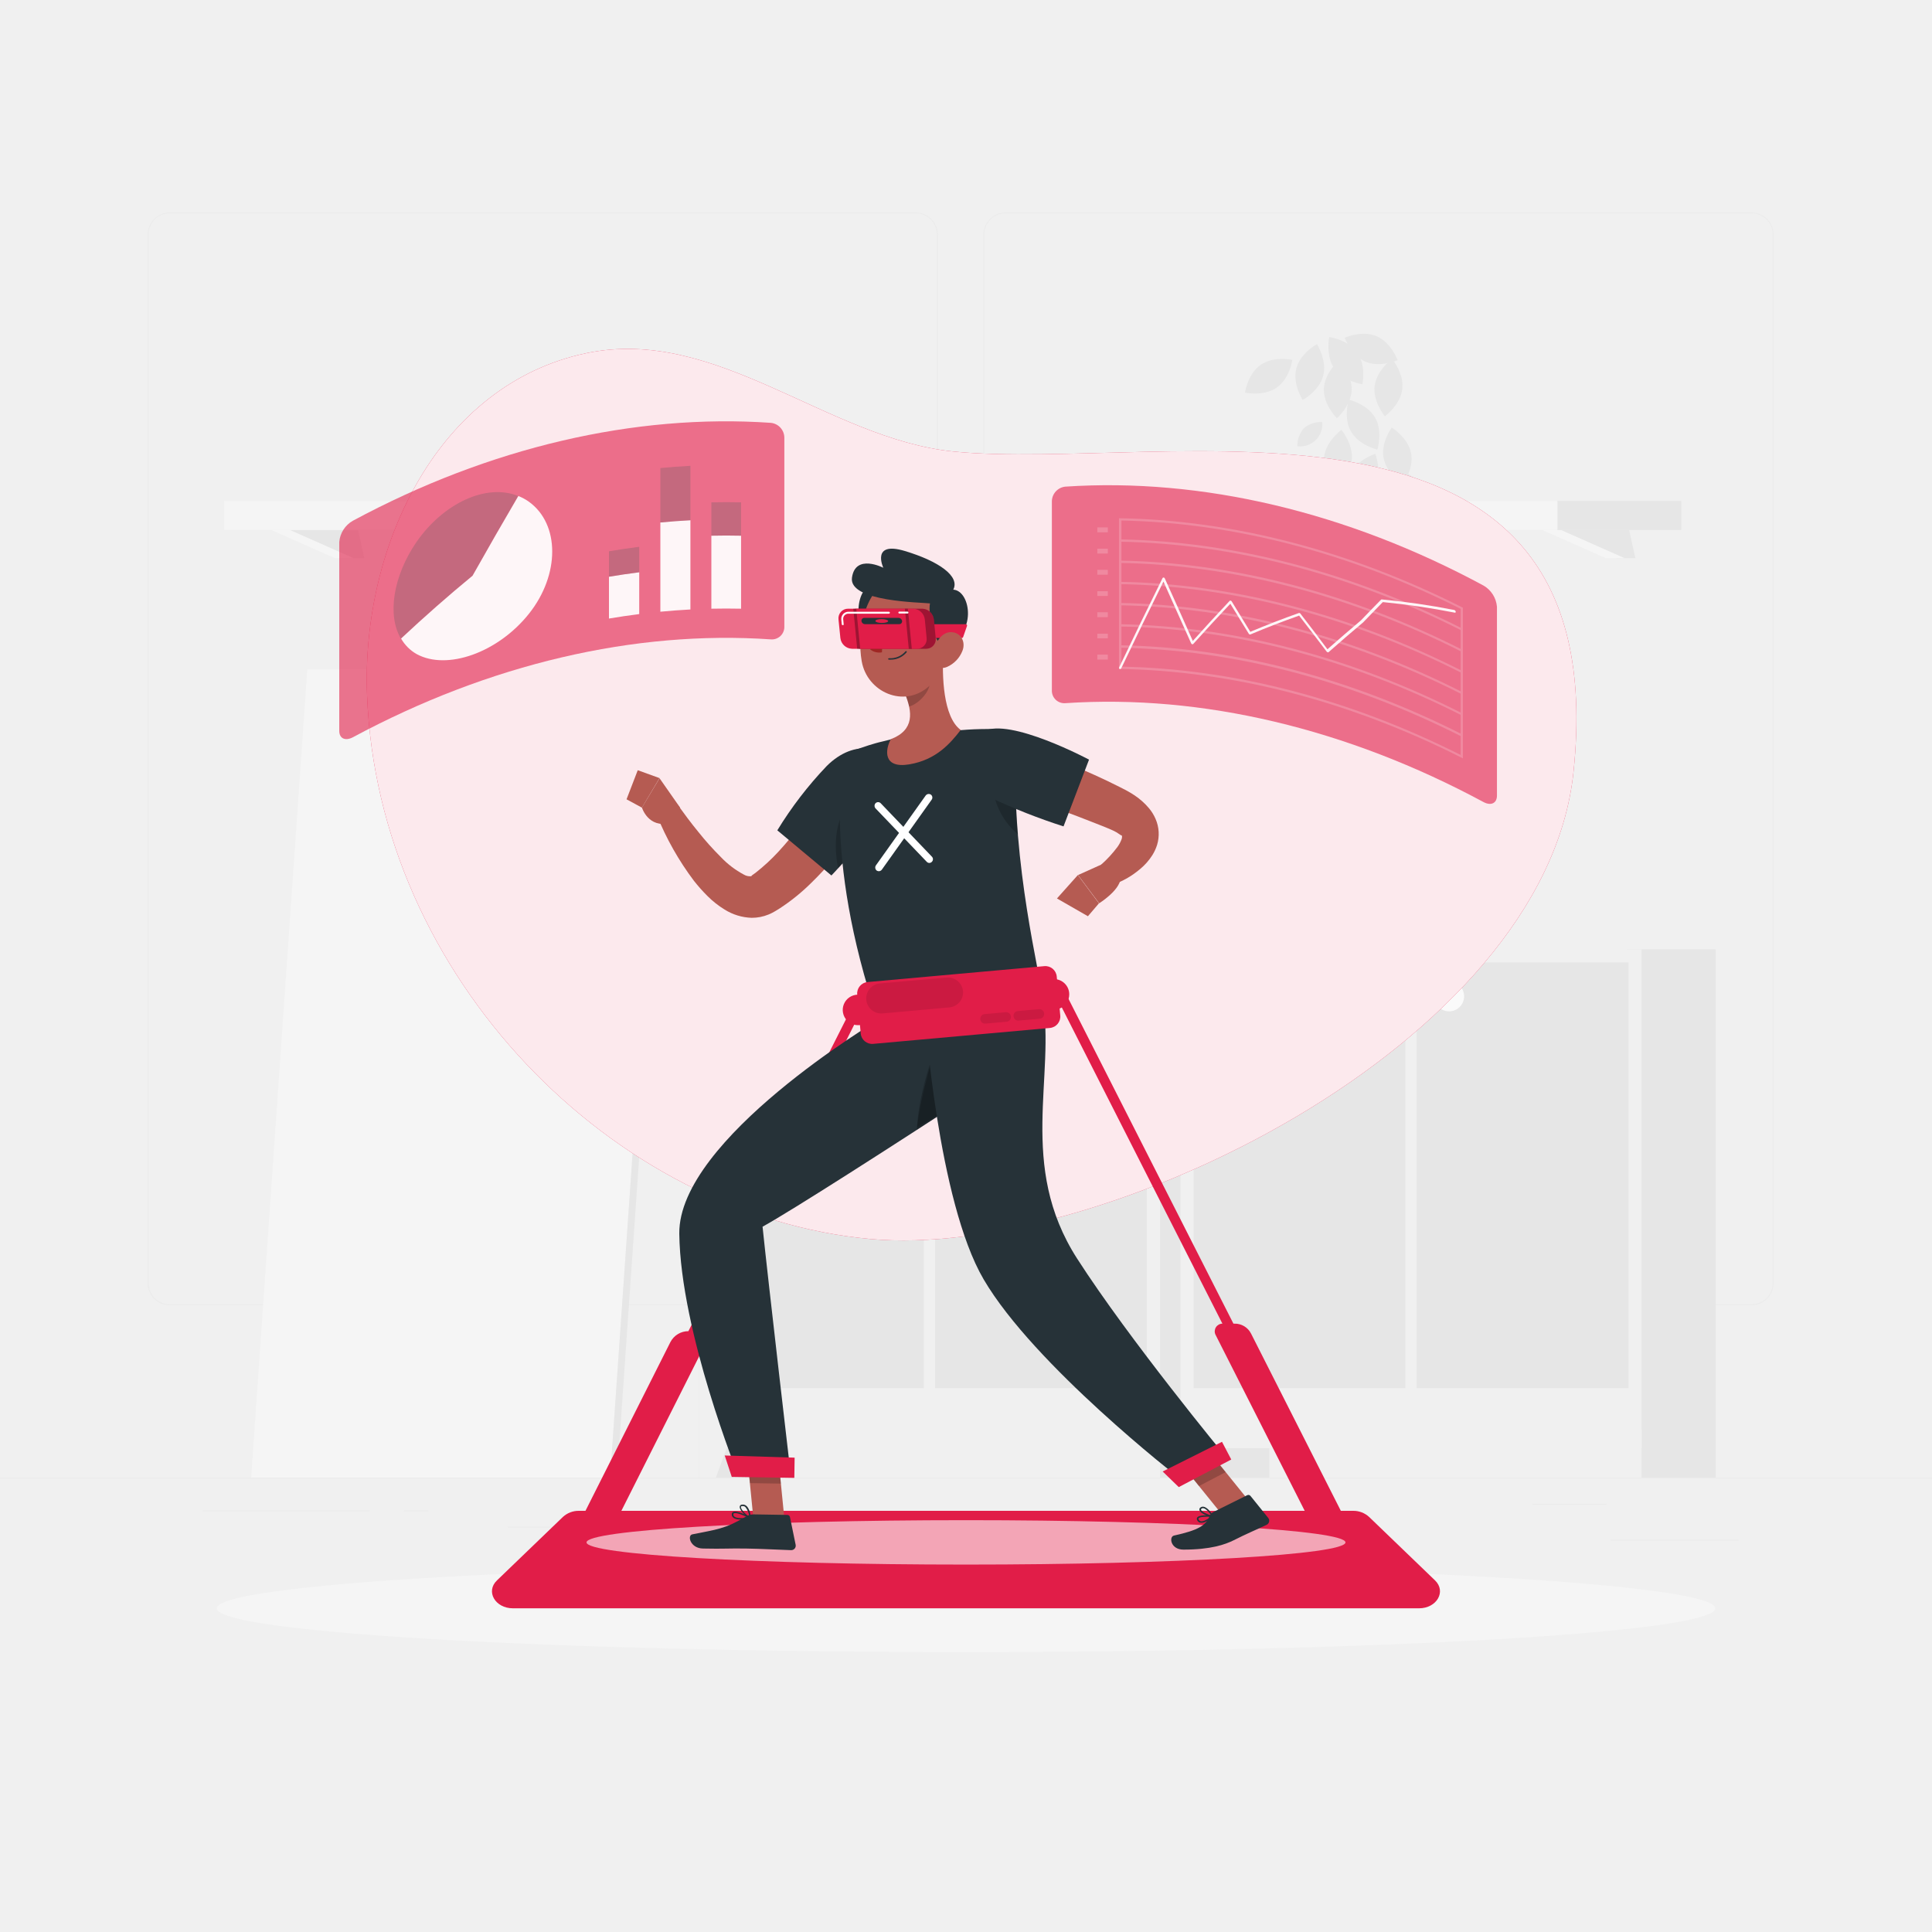
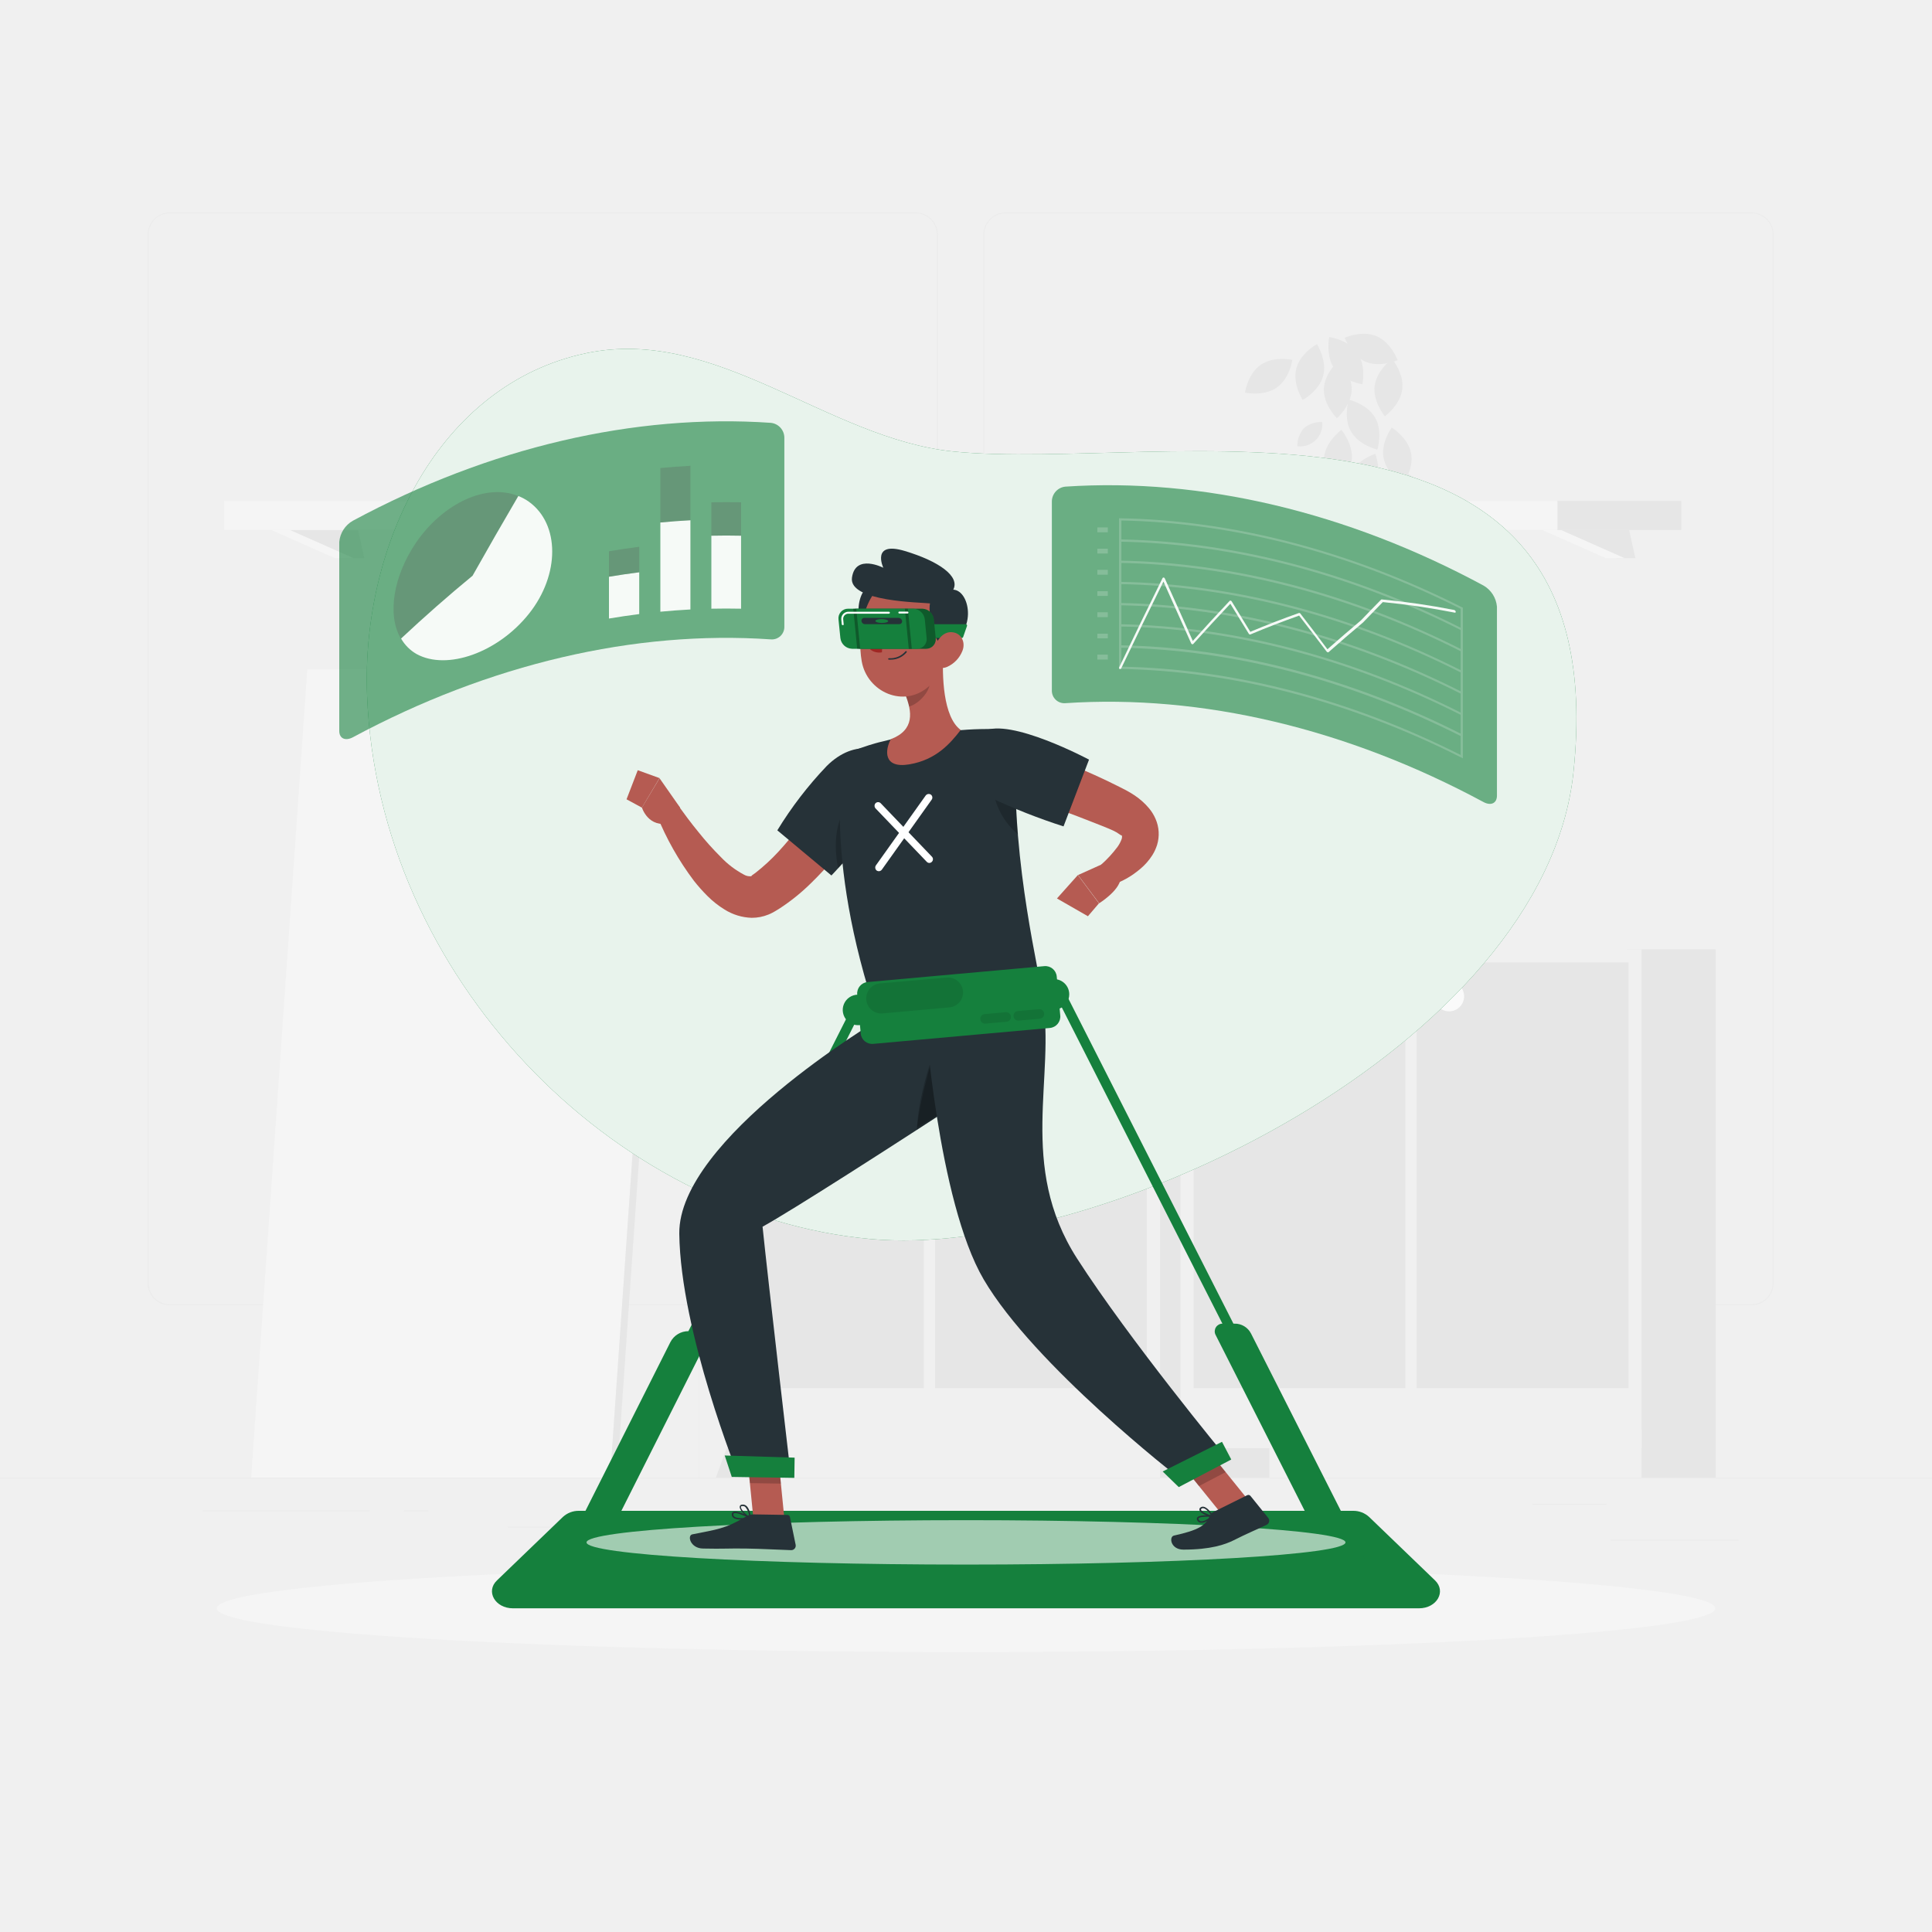
<svg xmlns="http://www.w3.org/2000/svg" viewBox="0 0 500 500">
  <g id="background-complete">
    <rect y="382.4" width="500" height="0.25" style="fill:#ebebeb" />
    <rect x="416.78" y="398.49" width="33.12" height="0.25" style="fill:#ebebeb" />
    <rect x="322.53" y="401.21" width="8.69" height="0.25" style="fill:#ebebeb" />
    <rect x="396.59" y="389.21" width="19.19" height="0.25" style="fill:#ebebeb" />
    <rect x="52.46" y="390.89" width="43.19" height="0.25" style="fill:#ebebeb" />
    <rect x="104.56" y="390.89" width="6.33" height="0.25" style="fill:#ebebeb" />
    <rect x="131.47" y="395.11" width="93.68" height="0.25" style="fill:#ebebeb" />
    <path d="M237,337.8H43.91a5.71,5.71,0,0,1-5.7-5.71V60.66A5.71,5.71,0,0,1,43.91,55H237a5.71,5.71,0,0,1,5.71,5.71V332.09A5.71,5.71,0,0,1,237,337.8ZM43.91,55.2a5.46,5.46,0,0,0-5.45,5.46V332.09a5.46,5.46,0,0,0,5.45,5.46H237a5.47,5.47,0,0,0,5.46-5.46V60.66A5.47,5.47,0,0,0,237,55.2Z" style="fill:#ebebeb" />
    <path d="M453.31,337.8H260.21a5.72,5.72,0,0,1-5.71-5.71V60.66A5.72,5.72,0,0,1,260.21,55h193.1A5.71,5.71,0,0,1,459,60.66V332.09A5.71,5.71,0,0,1,453.31,337.8ZM260.21,55.2a5.47,5.47,0,0,0-5.46,5.46V332.09a5.47,5.47,0,0,0,5.46,5.46h193.1a5.47,5.47,0,0,0,5.46-5.46V60.66a5.47,5.47,0,0,0-5.46-5.46Z" style="fill:#ebebeb" />
    <rect x="180.9" y="245.7" width="22.98" height="136.7" transform="translate(384.78 628.09) rotate(180)" style="fill:#e6e6e6" />
    <polygon points="185.26 382.4 180.9 382.4 180.9 369.98 189.84 369.98 185.26 382.4" style="fill:#f0f0f0" />
    <rect x="296.41" y="245.7" width="22.98" height="136.7" transform="translate(615.8 628.09) rotate(180)" style="fill:#e6e6e6" />
    <rect x="180.9" y="245.7" width="119.32" height="129.08" transform="translate(481.12 620.48) rotate(180)" style="fill:#f0f0f0" />
    <path d="M184.29,249.08H296.83v24.45H184.29V249.08Z" style="fill:#e6e6e6" />
    <path d="M184.29,276.34h54.8v82.92h-54.8V276.34Z" style="fill:#e6e6e6" />
    <path d="M242,276.34h54.81v82.92H242V276.34Z" style="fill:#e6e6e6" />
    <path d="M254.28,285.1a3.88,3.88,0,1,1-3.88-3.88A3.88,3.88,0,0,1,254.28,285.1Z" style="fill:#fafafa" />
    <circle cx="230.72" cy="285.1" r="3.88" style="fill:#fafafa" />
    <polygon points="295.85 382.4 300.22 382.4 300.22 369.98 291.28 369.98 295.85 382.4" style="fill:#f0f0f0" />
    <circle cx="240.05" cy="261.49" r="3.88" style="fill:#fafafa" />
    <rect x="305.52" y="245.7" width="22.98" height="136.7" transform="translate(634.03 628.09) rotate(180)" style="fill:#e6e6e6" />
    <polygon points="309.89 382.4 305.52 382.4 305.52 369.98 314.46 369.98 309.89 382.4" style="fill:#f0f0f0" />
    <rect x="421.03" y="245.7" width="22.98" height="136.7" transform="translate(865.05 628.09) rotate(180)" style="fill:#e6e6e6" />
    <rect x="305.52" y="245.7" width="119.32" height="129.08" transform="translate(730.37 620.48) rotate(180)" style="fill:#f0f0f0" />
    <path d="M308.91,249.08h54.81V359.26H308.91V249.08Z" style="fill:#e6e6e6" />
    <path d="M366.65,249.08h54.81V359.26H366.65V249.08Z" style="fill:#e6e6e6" />
    <circle cx="375.03" cy="257.85" r="3.88" style="fill:#fafafa" />
    <circle cx="355.34" cy="257.85" r="3.88" style="fill:#fafafa" />
    <polygon points="420.48 382.4 424.84 382.4 424.84 369.98 415.9 369.98 420.48 382.4" style="fill:#f0f0f0" />
    <polygon points="210.99 144.45 206.18 144.45 189.69 137.15 209.38 137.15 210.99 144.45" style="fill:#e6e6e6" />
    <polygon points="208.2 144.45 203.39 144.45 186.9 137.15 191.72 137.15 208.2 144.45" style="fill:#f5f5f5" />
    <polygon points="94.28 144.45 89.47 144.45 72.99 137.15 92.67 137.15 94.28 144.45" style="fill:#e6e6e6" />
    <polygon points="91.49 144.45 86.69 144.45 70.2 137.15 75.01 137.15 91.49 144.45" style="fill:#f5f5f5" />
    <rect x="190.81" y="129.65" width="32.08" height="7.5" style="fill:#e6e6e6" />
    <rect x="58.05" y="129.65" width="132.76" height="7.5" transform="translate(248.85 266.8) rotate(180)" style="fill:#f5f5f5" />
    <path d="M184.3,113.82c0,8.7-19.14,15.83-42.52,15.83H120.67c-23.39,0-42.53-7.13-42.53-15.83Z" style="fill:#f0f0f0" />
    <path d="M184.3,102.81c0,8.71-19.14,15.83-42.52,15.83H120.67c-23.39,0-42.53-7.12-42.53-15.83Z" style="fill:#f0f0f0" />
    <polygon points="423.23 144.45 418.42 144.45 401.93 137.15 421.62 137.15 423.23 144.45" style="fill:#e6e6e6" />
    <polygon points="420.44 144.45 415.63 144.45 399.14 137.15 403.96 137.15 420.44 144.45" style="fill:#f5f5f5" />
    <polygon points="306.52 144.45 301.71 144.45 285.23 137.15 304.91 137.15 306.52 144.45" style="fill:#e6e6e6" />
    <polygon points="303.73 144.45 298.92 144.45 282.44 137.15 287.25 137.15 303.73 144.45" style="fill:#f5f5f5" />
    <rect x="403.04" y="129.65" width="32.08" height="7.5" style="fill:#e6e6e6" />
    <rect x="270.28" y="129.65" width="132.76" height="7.5" transform="translate(673.33 266.8) rotate(180)" style="fill:#f5f5f5" />
    <path d="M351.26,109.78a23.37,23.37,0,0,1-11,19.87H315.47a23.42,23.42,0,0,1-8.78-29.89H349A23.32,23.32,0,0,1,351.26,109.78Z" style="fill:#f0f0f0" />
    <path d="M355.89,108.11c2.05,3.57.58,8.26.58,8.26s-4.78-1.11-6.83-4.69-.58-8.26-.58-8.26S353.85,104.53,355.89,108.11Z" style="fill:#e6e6e6" />
    <path d="M349.82,119.08c-.49,4.09-4.47,7-4.47,7s-3.18-3.75-2.68-7.84,4.48-7,4.48-7S350.32,115,349.82,119.08Z" style="fill:#e6e6e6" />
    <path d="M365.18,117.26c.8,4-2.09,8-2.09,8s-4.18-2.58-5-6.62,2.09-8,2.09-8S364.38,113.22,365.18,117.26Z" style="fill:#e6e6e6" />
    <path d="M362.91,100.74c-.51,4.08-4.5,7-4.5,7s-3.16-3.76-2.65-7.85,4.5-7,4.5-7S363.42,96.65,362.91,100.74Z" style="fill:#e6e6e6" />
    <path d="M355.92,125.73c-1.77,3.71-6.46,5.17-6.46,5.17s-1.81-4.56,0-8.28,6.47-5.17,6.47-5.17S357.7,122,355.92,125.73Z" style="fill:#e6e6e6" />
    <path d="M326.28,94.41c3.39-2.34,8.19-1.28,8.19-1.28s-.7,4.86-4.09,7.2-8.18,1.28-8.18,1.28S322.9,96.75,326.28,94.41Z" style="fill:#e6e6e6" />
    <path d="M342.46,97.18c-1,4-5.34,6.33-5.34,6.33s-2.66-4.13-1.64-8.12,5.34-6.33,5.34-6.33S343.48,93.19,342.46,97.18Z" style="fill:#e6e6e6" />
    <path d="M351.26,91.27c2.37,3.37,1.33,8.17,1.33,8.17s-4.87-.67-7.23-4S344,87.22,344,87.22,348.9,87.89,351.26,91.27Z" style="fill:#e6e6e6" />
    <path d="M356.23,87c3.79,1.6,5.47,6.21,5.47,6.21s-4.48,2-8.27.42S348,87.41,348,87.41,352.43,85.39,356.23,87Z" style="fill:#e6e6e6" />
    <path d="M349.82,100.9c-.13,4.11-3.83,7.34-3.83,7.34s-3.5-3.44-3.37-7.56,3.82-7.35,3.82-7.35S349.94,96.78,349.82,100.9Z" style="fill:#e6e6e6" />
    <path d="M360.73,155c-.52,4.08-4.52,6.93-4.52,6.93s-3.15-3.77-2.62-7.86,4.53-6.93,4.53-6.93S361.26,150.93,360.73,155Z" style="fill:#e6e6e6" />
    <path d="M351,151.26c.24,4.11-3.15,7.66-3.15,7.66s-3.8-3.12-4.05-7.23S347,144,347,144,350.77,147.15,351,151.26Z" style="fill:#e6e6e6" />
    <path d="M349.92,135.88c-1.81,3.7-6.51,5.13-6.51,5.13s-1.77-4.58,0-8.28,6.5-5.13,6.5-5.13S351.72,132.18,349.92,135.88Z" style="fill:#e6e6e6" />
    <path d="M370.77,153.38c-2.87,3-7.78,2.82-7.78,2.82s-.25-4.9,2.63-7.85,7.78-2.83,7.78-2.83S373.65,150.43,370.77,153.38Z" style="fill:#e6e6e6" />
    <path d="M351.77,164.42c-1.93,2.9-6,3.56-6,3.56s-1-4,.95-6.93,6-3.56,6-3.56S353.7,161.52,351.77,164.42Z" style="fill:#e6e6e6" />
    <path d="M359.13,163.48c.24,3,3.07,5.26,3.07,5.26s2.45-2.65,2.21-5.68-3.07-5.26-3.07-5.26S358.89,160.46,359.13,163.48Z" style="fill:#e6e6e6" />
    <path d="M352.4,167a7.13,7.13,0,0,0-.87,4.93,5.75,5.75,0,0,0,5.26-7.32A7.09,7.09,0,0,0,352.4,167Z" style="fill:#e6e6e6" />
    <path d="M369.3,140.8a7.11,7.11,0,0,0,4.7,1.71,5.75,5.75,0,0,0-6.29-6.45A7.07,7.07,0,0,0,369.3,140.8Z" style="fill:#e6e6e6" />
    <path d="M337.45,110.79a7.11,7.11,0,0,0-1.71,4.7,5.73,5.73,0,0,0,6.45-6.28A7.1,7.1,0,0,0,337.45,110.79Z" style="fill:#e6e6e6" />
    <path d="M360.28,127.75c1.16,3.95-1.34,8.17-1.34,8.17s-4.4-2.18-5.57-6.13,1.34-8.17,1.34-8.17S359.11,123.8,360.28,127.75Z" style="fill:#e6e6e6" />
    <path d="M356.74,137.31c-1.43,3.86-6,5.75-6,5.75s-2.22-4.38-.8-8.25,6-5.75,6-5.75S358.17,133.44,356.74,137.31Z" style="fill:#e6e6e6" />
    <path d="M367.21,138.8c-.16,4.12-3.88,7.32-3.88,7.32s-3.48-3.48-3.32-7.59,3.88-7.32,3.88-7.32S367.36,134.68,367.21,138.8Z" style="fill:#e6e6e6" />
    <path d="M368.44,126.28c2.06,3.56.61,8.26.61,8.26s-4.79-1.1-6.85-4.66-.61-8.26-.61-8.26S366.38,122.71,368.44,126.28Z" style="fill:#e6e6e6" />
    <path d="M360.24,145.6c-2.58,3.21-7.48,3.55-7.48,3.55s-.71-4.86,1.87-8.07,7.49-3.55,7.49-3.55S362.82,142.39,360.24,145.6Z" style="fill:#e6e6e6" />
    <polygon points="172.42 173.22 79.53 173.22 65 382.4 157.89 382.4 172.42 173.22" style="fill:#f5f5f5" />
    <polygon points="172.42 173.22 174.2 173.22 159.66 382.4 157.89 382.4 172.42 173.22" style="fill:#e6e6e6" />
  </g>
  <g id="background-simple">
-     <path d="M246.73,116.85c53.87,5.47,171.85-25,160.48,83-7.45,70.84-122.65,126.31-182,120.8C158.48,314.49,97.79,252.74,95,179.94,93.5,141.15,113.4,99.46,151.73,91.4,185.44,84.31,214.2,113.55,246.73,116.85Z" style="fill:#e11d48" />
+     <path d="M246.73,116.85c53.87,5.47,171.85-25,160.48,83-7.45,70.84-122.65,126.31-182,120.8C158.48,314.49,97.79,252.74,95,179.94,93.5,141.15,113.4,99.46,151.73,91.4,185.44,84.31,214.2,113.55,246.73,116.85Z" style="fill:#15803d" />
    <path d="M246.73,116.85c53.87,5.47,171.85-25,160.48,83-7.45,70.84-122.65,126.31-182,120.8C158.48,314.49,97.79,252.74,95,179.94,93.5,141.15,113.4,99.46,151.73,91.4,185.44,84.31,214.2,113.55,246.73,116.85Z" style="fill:#fff;opacity:0.9" />
  </g>
  <g id="Shadow">
    <ellipse id="path" cx="250" cy="416.24" rx="193.89" ry="11.32" style="fill:#f5f5f5" />
  </g>
  <g id="Statistics">
    <g style="opacity:0.6">
-       <path d="M199.49,165.47c-35.27-2.43-72.92,6.39-108.19,25.35-1.93,1-3.5.32-3.5-1.66V140.28a7,7,0,0,1,3.5-5.5c35.27-19,72.92-27.78,108.19-25.35a3.89,3.89,0,0,1,3.5,3.86v48.88A3.23,3.23,0,0,1,199.49,165.47Z" style="fill:#e11d48" />
+       <path d="M199.49,165.47c-35.27-2.43-72.92,6.39-108.19,25.35-1.93,1-3.5.32-3.5-1.66V140.28a7,7,0,0,1,3.5-5.5c35.27-19,72.92-27.78,108.19-25.35a3.89,3.89,0,0,1,3.5,3.86v48.88A3.23,3.23,0,0,1,199.49,165.47Z" style="fill:#15803d" />
      <path d="M122.3,149q-9.33,7.68-18.55,16.27c-3.59-6.06-2-16.17,4-24.95,7-10.13,18.15-15.29,26.35-11.95Q128.21,138.46,122.3,149Z" style="opacity:0.3" />
      <path d="M122.3,149q5.91-10.5,11.85-20.63a12.69,12.69,0,0,1,2.76,1.5c8,5.8,8,18.87,0,28.94s-21.21,14.79-29.11,10.45a10.77,10.77,0,0,1-4-4Q113,156.65,122.3,149Z" style="fill:#fff" />
      <path d="M178.68,134.64c-2.59.13-5.18.33-7.78.58v23.09q3.9-.37,7.78-.58Z" style="fill:#fff" />
      <path d="M165.43,148.11q-3.92.49-7.83,1.15v10.82q3.92-.66,7.83-1.16Z" style="fill:#fff" />
      <path d="M165.43,148.11q-3.92.49-7.83,1.15v-6.59q3.92-.66,7.83-1.16Z" style="opacity:0.3" />
      <path d="M178.68,134.64c-2.59.13-5.18.33-7.78.58V121.13q3.9-.37,7.78-.58Z" style="opacity:0.3" />
      <path d="M191.79,138.64q-3.84-.09-7.69,0v18.89c2.57-.06,5.14-.05,7.69,0Z" style="fill:#fff" />
      <path d="M191.79,138.64q-3.84-.09-7.69,0V130c2.57-.06,5.14-.06,7.69,0Z" style="opacity:0.3" />
    </g>
    <g style="opacity:0.6">
-       <path d="M383.91,207.56c-35.27-19-72.92-27.94-108.19-25.58a3.23,3.23,0,0,1-3.5-3.3V129.79a3.88,3.88,0,0,1,3.5-3.85c35.27-2.35,72.92,6.55,108.19,25.59a7,7,0,0,1,3.5,5.5q0,24.43,0,48.88C387.41,207.89,385.85,208.61,383.91,207.56Z" style="fill:#e11d48" />
+       <path d="M383.91,207.56c-35.27-19-72.92-27.94-108.19-25.58a3.23,3.23,0,0,1-3.5-3.3V129.79a3.88,3.88,0,0,1,3.5-3.85c35.27-2.35,72.92,6.55,108.19,25.59a7,7,0,0,1,3.5,5.5q0,24.43,0,48.88C387.41,207.89,385.85,208.61,383.91,207.56Z" style="fill:#15803d" />
      <g style="opacity:0.2">
        <path d="M378.59,196.26c-29.09-14.76-59.62-22.69-89-23.14v-39c29.34.46,59.87,8.38,89,23.15Zm-88.37-23.73c29,.55,59.07,8.37,87.79,22.85V157.56c-28.72-14.48-58.82-22.3-87.79-22.85Z" style="fill:#fff" />
        <path d="M378.3,163.19c-28.9-14.62-59.22-22.49-88.38-23v-.59c29.16.51,59.48,8.37,88.38,23Z" style="fill:#fff" />
        <path d="M378.3,168.68c-28.9-14.62-59.22-22.49-88.38-23v-.59c29.16.5,59.48,8.37,88.38,23Z" style="fill:#fff" />
        <path d="M378.3,174.17c-28.9-14.63-59.22-22.5-88.38-23v-.59c29.16.5,59.48,8.37,88.38,23Z" style="fill:#fff" />
        <path d="M378.3,179.65c-28.9-14.62-59.22-22.49-88.38-23v-.6c29.16.51,59.48,8.38,88.38,23Z" style="fill:#fff" />
        <path d="M378.3,185.14c-28.9-14.62-59.22-22.49-88.38-23v-.59c29.16.51,59.48,8.37,88.38,23Z" style="fill:#fff" />
        <path d="M378.3,190.63c-28.9-14.62-59.22-22.49-88.38-23V167c29.16.5,59.48,8.37,88.38,23Z" style="fill:#fff" />
        <path d="M286.7,137.76c-.9,0-1.81,0-2.71,0v-1.27c.9,0,1.81,0,2.71,0Z" style="fill:#fff" />
        <path d="M286.7,143.25c-.9,0-1.81,0-2.71,0V142l2.71,0Z" style="fill:#fff" />
        <path d="M286.7,148.74c-.9,0-1.81,0-2.71,0v-1.28l2.71,0Z" style="fill:#fff" />
        <path d="M286.7,154.23l-2.71,0V153c.9,0,1.81,0,2.71,0Z" style="fill:#fff" />
        <path d="M286.7,159.72l-2.71,0v-1.27c.9,0,1.81,0,2.71,0Z" style="fill:#fff" />
        <path d="M286.7,165.2c-.9,0-1.81,0-2.71,0V164l2.71,0Z" style="fill:#fff" />
        <path d="M286.7,170.69c-.9,0-1.81,0-2.71,0v-1.28l2.71,0Z" style="fill:#fff" />
      </g>
      <path d="M289.92,173.14a.28.28,0,0,1-.13,0,.32.32,0,0,1-.15-.43q5.58-11.72,11.22-23.09a.27.27,0,0,1,.29-.16.34.34,0,0,1,.29.21q3.62,8,7.26,16.2,4.76-5.31,9.53-10.36a.3.3,0,0,1,.26-.07.46.46,0,0,1,.26.18q2.42,3.91,4.83,7.89,6.29-2.64,12.56-4.86a.37.37,0,0,1,.4.15q3.54,4.56,7,9.23c2.91-2.56,5.81-5.07,8.7-7.5,1.73-1.81,3.45-3.59,5.18-5.34a.24.24,0,0,1,.17-.06q9.45.9,18.76,2.73a.6.6,0,0,1,.39.41c0,.2-.05.32-.22.29-6.16-1.22-12.39-2.13-18.65-2.74q-2.55,2.61-5.12,5.28-4.47,3.74-8.94,7.7a.26.26,0,0,1-.23,0,.51.51,0,0,1-.25-.17q-3.56-4.72-7.12-9.31c-4.19,1.48-8.4,3.1-12.6,4.87a.37.37,0,0,1-.43-.18q-2.39-3.92-4.77-7.76-4.8,5.07-9.59,10.4a.27.27,0,0,1-.28.08.42.42,0,0,1-.26-.21q-3.6-8.09-7.18-16-5.49,11.06-10.94,22.47A.32.32,0,0,1,289.92,173.14Z" style="fill:#fff" />
    </g>
  </g>
  <g id="Character">
-     <path d="M350.16,391H149.84a6,6,0,0,0-4.15,1.57L128.62,409c-3,2.86-.47,7.23,4.14,7.23H367.23c4.62,0,7.12-4.37,4.15-7.23l-17.07-16.43A6,6,0,0,0,350.16,391Z" style="fill:#e11d48" />
-     <path d="M319.51,342.56h-.3l-43.28-85.23h-2.86l43.29,85.23h0a2,2,0,0,0-1.82,2.8l31.11,61.42H355l-31.24-61.67A4.68,4.68,0,0,0,319.51,342.56Z" style="fill:#e11d48" />
-     <path d="M178.16,344.5h0l42-83.13H223L181,344.5h0a2,2,0,0,1,1.77,2.88l-30.09,59.77h-9.29l30.09-59.78A5.25,5.25,0,0,1,178.16,344.5Z" style="fill:#e11d48" />
+     <path d="M350.16,391H149.84a6,6,0,0,0-4.15,1.57L128.62,409c-3,2.86-.47,7.23,4.14,7.23H367.23c4.62,0,7.12-4.37,4.15-7.23l-17.07-16.43A6,6,0,0,0,350.16,391Z" style="fill:#15803d" />
+     <path d="M319.51,342.56h-.3l-43.28-85.23h-2.86l43.29,85.23h0a2,2,0,0,0-1.82,2.8l31.11,61.42H355l-31.24-61.67A4.68,4.68,0,0,0,319.51,342.56Z" style="fill:#15803d" />
+     <path d="M178.16,344.5h0l42-83.13H223L181,344.5h0a2,2,0,0,1,1.77,2.88l-30.09,59.77h-9.29l30.09-59.78A5.25,5.25,0,0,1,178.16,344.5Z" style="fill:#15803d" />
    <path d="M348.21,399.17c0,3.17-44,5.74-98.21,5.74s-98.21-2.57-98.21-5.74,44-5.75,98.21-5.75S348.21,396,348.21,399.17Z" style="fill:#fff;opacity:0.6" />
    <polygon points="202.99 392.97 194.96 392.85 193.12 374.23 201.14 374.35 202.99 392.97" style="fill:#b55b52" />
    <polygon points="324.2 389.64 316.71 392.52 303.24 375.86 310.74 372.98 324.2 389.64" style="fill:#b55b52" />
    <path d="M314,391.31l8.77-4.35a.69.69,0,0,1,.85.18l4.59,5.69a1.17,1.17,0,0,1-.42,1.8c-2.84,1.35-5,2.21-8.53,4-2.19,1.08-5.87,2.41-13,2.41-3.3,0-3.81-3.33-2.43-3.64,6.18-1.35,8.23-2.57,9.21-5A1.93,1.93,0,0,1,314,391.31Z" style="fill:#263238" />
    <path d="M195,391.92l8.77.14a.69.69,0,0,1,.67.55l1.47,7.16a1.16,1.16,0,0,1-1.17,1.41c-3.16-.1-7.73-.36-11.7-.42-4.65-.07-5.65.12-11.1,0-3.29-.05-4.15-3.39-2.77-3.67,6.3-1.28,8.41-1.35,13.89-4.61A3.74,3.74,0,0,1,195,391.92Z" style="fill:#263238" />
    <path d="M227.62,205.4c-.87,1.52-1.67,2.83-2.56,4.2s-1.76,2.68-2.67,4q-2.74,4-5.84,7.71a87.4,87.4,0,0,1-6.68,7.26,51.72,51.72,0,0,1-8.05,6.5l-1.17.72-.32.18-.47.26a10,10,0,0,1-1,.46,11.34,11.34,0,0,1-4.32.84,14,14,0,0,1-7-2.13,24.15,24.15,0,0,1-4.51-3.57,43.93,43.93,0,0,1-3.45-3.89A74.79,74.79,0,0,1,170,211l5.32-2.82c1.71,2.37,3.53,4.84,5.41,7.12a74.76,74.76,0,0,0,5.81,6.49,23.33,23.33,0,0,0,6,4.57,3.05,3.05,0,0,0,1.83.41c.11,0,.11-.07.17-.12l0-.06,0,0,.17-.12.77-.55a49.42,49.42,0,0,0,6-5.53c1.92-2.09,3.77-4.31,5.56-6.62s3.5-4.72,5.18-7.15q1.27-1.83,2.47-3.69c.79-1.22,1.63-2.52,2.33-3.66Z" style="fill:#b55b52" />
    <path d="M231.48,200.93c1.25,7.57-16.31,25.64-16.31,25.64l-14-11.68a98.37,98.37,0,0,1,12.76-16.62C221.1,191.08,230.1,192.62,231.48,200.93Z" style="fill:#263238" />
    <path d="M219.18,208.82c-4.66,6-2.26,15.88-2.26,15.88a115.81,115.81,0,0,0,9.84-12.18C225,210,224.32,202.22,219.18,208.82Z" style="opacity:0.2" />
    <path d="M176,209l-5.31-7.59L166.13,209s1.63,5.42,7.29,4Z" style="fill:#b55b52" />
    <polygon points="165.05 199.33 162.15 206.86 166.13 209.02 170.68 201.37 165.05 199.33" style="fill:#b55b52" />
    <polygon points="193.12 374.23 194.07 383.83 202.1 383.96 201.15 374.36 193.12 374.23" style="opacity:0.2" />
    <polygon points="310.73 372.98 317.2 380.98 310.3 384.59 303.24 375.86 310.73 372.98" style="opacity:0.2" />
    <path d="M262.82,194.85c-.9,29.47,6.43,57.33,7,63.48-6.24.84-29.75,3.95-42.56,5.64-14.84-43.57-8.64-68.85-8.64-68.85s2.59-1.08,6.17-2.23c1.13-.35,2.35-.72,3.62-1q1.06-.28,2.16-.54a157.9,157.9,0,0,1,18.09-2.39c1.15-.1,2.32-.17,3.46-.22s2.1-.06,3.08-.07h1.58A6.08,6.08,0,0,1,262.82,194.85Z" style="fill:#263238" />
    <path d="M263,208.68l-6.1-5.19a18.6,18.6,0,0,0,6.57,12.45C263.22,213.56,263.07,211.14,263,208.68Z" style="opacity:0.2" />
    <path d="M244.14,168.77c-.37,6-.1,16.79,4.49,20.14-2.75,3.56-6.4,7.74-13.28,8.9s-6.3-3.76-4.81-6.51c6.28-2.41,5.48-7.2,3.75-11.57Z" style="fill:#b55b52" />
    <path d="M240.12,173.24l-5.83,6.48a18.4,18.4,0,0,1,1,3.14c2.43-.69,5.48-3.86,5.39-6.49A8.83,8.83,0,0,0,240.12,173.24Z" style="opacity:0.2" />
    <path d="M224.75,151.82c-3.51,1.82-4.38,13,3.65,13.28S229.54,149.33,224.75,151.82Z" style="fill:#263238" />
    <path d="M245.77,161.18c-1,7.91-1.11,12.59-5.36,16.42-6.39,5.78-16,1.56-17.4-6.47-1.28-7.24.5-18.95,8.45-21.65A10.86,10.86,0,0,1,245.77,161.18Z" style="fill:#b55b52" />
    <path d="M244.38,167.1c-2.43.17-4.29-8-3.7-10.94-2.25-.28-21.08-.39-20.19-6.67s8.11-2.55,8.11-2.55-3.26-7,5.58-4.34,14.31,6.56,12.53,10C251.32,152.88,253,164.49,244.38,167.1Z" style="fill:#263238" />
-     <path d="M248.94,165.1h-8v-3.55h9a.33.33,0,0,1,.32.44l-1,2.88A.33.33,0,0,1,248.94,165.1Z" style="fill:#e11d48" />
+     <path d="M248.94,165.1h-8v-3.55h9a.33.33,0,0,1,.32.44l-1,2.88A.33.33,0,0,1,248.94,165.1Z" style="fill:#15803d" />
    <path d="M249.07,168.45a7.55,7.55,0,0,1-4,4.16c-2.44,1-4-1.06-3.62-3.54.35-2.24,2-5.48,4.63-5.47S250,166.15,249.07,168.45Z" style="fill:#b55b52" />
    <path d="M227.23,264l28-3.7a206.14,206.14,0,0,1-2.38,22c-22,14.37-47.81,30.92-55.5,35.17,1.35,13.22,7.35,64.68,7.35,64.68l-13.59-.21s-15-37.19-15.31-62.66C175.51,294.77,227.23,264,227.23,264Z" style="fill:#263238" />
    <path d="M237.32,291.75c2.17-1.26,4.36-2.53,6.52-3.83l-1.5-17.42S237.84,281.94,237.32,291.75Z" style="opacity:0.2" />
    <path d="M242.34,270.5s-4.06,12.32-5.1,21.93l8.09-5.25Z" style="opacity:0.2" />
    <path d="M239.33,262.37s3.34,48.45,15.24,68.73c13,22.22,50.41,51.26,50.41,51.26l12.08-5.57s-24.77-30-38.33-51.11c-15.45-24.08-5.45-47.22-8.94-67.34Z" style="fill:#263238" />
-     <polygon points="305.06 384.86 318.65 377.72 316.25 373.14 300.9 380.82 305.06 384.86" style="fill:#e11d48" />
-     <polygon points="189.38 382.22 205.57 382.47 205.65 377.24 187.56 376.68 189.38 382.22" style="fill:#e11d48" />
+     <polygon points="305.06 384.86 318.65 377.72 316.25 373.14 300.9 380.82 305.06 384.86" style="fill:#15803d" />
+     <polygon points="189.38 382.22 205.57 382.47 205.65 377.24 187.56 376.68 189.38 382.22" style="fill:#15803d" />
    <path d="M233.6,162.69c0,.64-.41,1.15-.83,1.12s-.73-.57-.7-1.21.42-1.15.84-1.13S233.64,162,233.6,162.69Z" style="fill:#263238" />
    <path d="M226.3,162.26c0,.64-.41,1.15-.84,1.12s-.73-.57-.69-1.21.41-1.15.83-1.13S226.34,161.61,226.3,162.26Z" style="fill:#263238" />
    <path d="M228.6,162.71a23.17,23.17,0,0,1-3.41,5.35,3.74,3.74,0,0,0,3.05.76Z" style="fill:#a02724" />
    <path d="M230.86,170.71a5.32,5.32,0,0,0,3.78-1.9.19.19,0,1,0-.31-.23,5.11,5.11,0,0,1-4.29,1.76.19.19,0,1,0,0,.38A5.83,5.83,0,0,0,230.86,170.71Z" style="fill:#263238" />
    <path d="M236,160.89a.42.42,0,0,0,.19-.06.38.38,0,0,0,.1-.53,3.77,3.77,0,0,0-3-1.75.37.37,0,0,0-.37.38.38.38,0,0,0,.38.38h0a3,3,0,0,1,2.36,1.41A.37.37,0,0,0,236,160.89Z" style="fill:#263238" />
    <path d="M223.31,159.71a.38.38,0,0,0,.35-.09,3,3,0,0,1,2.61-.86.4.4,0,0,0,.46-.29.38.38,0,0,0-.29-.45,3.72,3.72,0,0,0-3.3,1,.37.37,0,0,0,0,.53A.34.34,0,0,0,223.31,159.71Z" style="fill:#263238" />
    <path d="M312.2,393.74a9.29,9.29,0,0,0,1.76-1.19.19.19,0,0,0,.06-.2.2.2,0,0,0-.17-.14c-.34,0-3.37-.3-4,.5a.62.62,0,0,0-.05.63,1.13,1.13,0,0,0,.8.72A2.43,2.43,0,0,0,312.2,393.74Zm1.15-1.19c-1.1.86-2.07,1.28-2.62,1.14a.77.77,0,0,1-.54-.5c-.06-.14,0-.21,0-.26C310.51,392.52,312.13,392.48,313.35,392.55Z" style="fill:#263238" />
    <path d="M313.92,392.57a.18.18,0,0,0,.08-.07.21.21,0,0,0,0-.19c-.05-.09-1.25-2.08-2.43-2.35a1,1,0,0,0-.83.14h0a.62.62,0,0,0-.32.72c.24.88,2.46,1.74,3.41,1.77A.15.15,0,0,0,313.92,392.57Zm-2.9-2.19a.68.68,0,0,1,.47-.05c.75.18,1.58,1.27,2,1.84-1-.2-2.53-.93-2.68-1.45,0-.05,0-.16.17-.3h0Z" style="fill:#263238" />
    <path d="M194.22,393a.17.17,0,0,0,.13-.15.17.17,0,0,0-.1-.19c-.36-.2-3.56-1.88-4.54-1.36a.62.62,0,0,0-.32.51h0a1.06,1.06,0,0,0,.34.93c.87.79,3.17.51,4.47.27ZM190,391.62c.61-.2,2.35.49,3.61,1.12-1.78.27-3.1.17-3.58-.27a.67.67,0,0,1-.22-.62.2.2,0,0,1,.12-.2Z" style="fill:#263238" />
    <path d="M194.22,393l.05,0a.17.17,0,0,0,.08-.17c0-.09-.19-2.26-1.19-3.11a1.37,1.37,0,0,0-1-.34h0c-.53,0-.68.3-.72.52-.16.9,1.73,2.67,2.69,3.12A.17.17,0,0,0,194.22,393Zm-2.28-3.23.2,0h0a1,1,0,0,1,.77.26,4.45,4.45,0,0,1,1,2.49c-1-.61-2.26-2-2.16-2.54C191.77,389.92,191.79,389.83,191.94,389.78Zm.18-.22Z" style="fill:#263238" />
    <path d="M259.57,191.29c4.66,1.52,9.15,3.18,13.66,5s8.95,3.72,13.37,5.82c1.1.54,2.2,1.07,3.3,1.63l.82.42.42.21.48.26c.64.34,1.29.74,1.93,1.16a17.64,17.64,0,0,1,3.85,3.43,11.44,11.44,0,0,1,1.65,2.69,9.74,9.74,0,0,1,.4,6.76,11.49,11.49,0,0,1-1.22,2.64,15.29,15.29,0,0,1-3.15,3.58,23.12,23.12,0,0,1-3.42,2.41A28.22,28.22,0,0,1,288,229l-3-5.25a30.58,30.58,0,0,0,4.19-4.55,8.34,8.34,0,0,0,1.12-2.13c.17-.62,0-.92-.06-.89s-.17,0-.53-.27a9.75,9.75,0,0,0-1.72-1c-.38-.18-.78-.36-1.22-.53l-1.52-.62c-1.07-.43-2.15-.85-3.24-1.27-4.32-1.71-8.74-3.31-13.15-4.91l-13.24-4.79Z" style="fill:#b55b52" />
    <path d="M254.56,189.26c6.77-3.61,27.28,7.33,27.28,7.33l-6.6,17.28a156.65,156.65,0,0,1-19.07-7.52C246.46,201.61,246.36,193.63,254.56,189.26Z" style="fill:#263238" />
    <path d="M286.39,223.13,279,226.46l5.46,7.31s5.18-3.22,5.54-6.34Z" style="fill:#b55b52" />
    <polygon points="273.54 232.52 281.55 237.12 284.41 233.78 278.95 226.46 273.54 232.52" style="fill:#b55b52" />
-     <path d="M239.7,167.9H222.87a3.13,3.13,0,0,1-3.05-2.77l-.47-4.83a2.47,2.47,0,0,1,2.5-2.77h16.83a3.12,3.12,0,0,1,3,2.77l.48,4.83A2.47,2.47,0,0,1,239.7,167.9Z" style="fill:#e11d48" />
+     <path d="M239.7,167.9H222.87a3.13,3.13,0,0,1-3.05-2.77l-.47-4.83a2.47,2.47,0,0,1,2.5-2.77h16.83a3.12,3.12,0,0,1,3,2.77l.48,4.83A2.47,2.47,0,0,1,239.7,167.9Z" style="fill:#15803d" />
    <path d="M239.7,167.9H222.87a3.13,3.13,0,0,1-3.05-2.77l-.47-4.83a2.47,2.47,0,0,1,2.5-2.77h16.83a3.12,3.12,0,0,1,3,2.77l.48,4.83A2.47,2.47,0,0,1,239.7,167.9Z" style="opacity:0.3" />
-     <path d="M237.32,167.9H220.49a3.13,3.13,0,0,1-3-2.77L217,160.3a2.48,2.48,0,0,1,2.5-2.77h16.84a3.13,3.13,0,0,1,3,2.77l.47,4.83A2.47,2.47,0,0,1,237.32,167.9Z" style="fill:#e11d48" />
+     <path d="M237.32,167.9H220.49a3.13,3.13,0,0,1-3-2.77L217,160.3a2.48,2.48,0,0,1,2.5-2.77h16.84a3.13,3.13,0,0,1,3,2.77l.47,4.83A2.47,2.47,0,0,1,237.32,167.9Z" style="fill:#15803d" />
    <polygon points="222.62 167.9 221.84 167.9 220.83 157.53 221.6 157.53 222.62 167.9" style="opacity:0.3" />
    <polygon points="235.97 167.9 235.19 167.9 234.18 157.53 234.95 157.53 235.97 167.9" style="opacity:0.3" />
    <path d="M234.86,158.78h-2.11a.25.25,0,0,1,0-.5h2.11a.25.25,0,0,1,0,.5Z" style="fill:#fff" />
    <path d="M218.09,161.78a.25.25,0,0,1-.24-.23l-.12-1.23a1.83,1.83,0,0,1,1.84-2h10.48a.25.25,0,0,1,0,.5H219.57a1.33,1.33,0,0,0-1.35,1.49l.12,1.24a.24.24,0,0,1-.22.27Z" style="fill:#fff" />
    <path d="M232.73,161.53h-8.9a.9.9,0,0,1-.88-.81h0a.72.72,0,0,1,.73-.81h8.89a.92.92,0,0,1,.89.81h0A.72.72,0,0,1,232.73,161.53Z" style="fill:#263238" />
-     <path d="M229.86,160.72c0,.28-.69.5-1.61.5s-1.67-.22-1.7-.5.69-.5,1.6-.5S229.83,160.45,229.86,160.72Z" style="fill:#e11d48" />
-     <rect x="221.24" y="251.11" width="51.64" height="16" rx="2.95" transform="matrix(1, -0.09, 0.09, 1, -22.26, 23.22)" style="fill:#e11d48" />
-     <path d="M276.72,257.33a3.95,3.95,0,1,1-3.94-3.94A3.94,3.94,0,0,1,276.72,257.33Z" style="fill:#e11d48" />
-     <path d="M226,261.36a3.95,3.95,0,1,1-3.94-3.94A3.94,3.94,0,0,1,226,261.36Z" style="fill:#e11d48" />
+     <path d="M229.86,160.72c0,.28-.69.5-1.61.5s-1.67-.22-1.7-.5.69-.5,1.6-.5S229.83,160.45,229.86,160.72Z" style="fill:#15803d" />
+     <rect x="221.24" y="251.11" width="51.64" height="16" rx="2.95" transform="matrix(1, -0.09, 0.09, 1, -22.26, 23.22)" style="fill:#15803d" />
+     <path d="M276.72,257.33a3.95,3.95,0,1,1-3.94-3.94A3.94,3.94,0,0,1,276.72,257.33Z" style="fill:#15803d" />
+     <path d="M226,261.36a3.95,3.95,0,1,1-3.94-3.94A3.94,3.94,0,0,1,226,261.36Z" style="fill:#15803d" />
    <path d="M245.72,260.71l-17.29,1.56a3.9,3.9,0,0,1-4.24-3.53h0a3.9,3.9,0,0,1,3.54-4.23L245,253a3.9,3.9,0,0,1,4.23,3.53h0A3.89,3.89,0,0,1,245.72,260.71Z" style="opacity:0.1" />
    <path d="M269.1,263.64l-5.47.49A1.22,1.22,0,0,1,262.3,263h0a1.23,1.23,0,0,1,1.11-1.34l5.47-.49a1.24,1.24,0,0,1,1.34,1.11h0A1.23,1.23,0,0,1,269.1,263.64Z" style="opacity:0.1" />
    <path d="M260.5,264.42l-5.46.49a1.23,1.23,0,0,1-1.34-1.12h0a1.24,1.24,0,0,1,1.12-1.34l5.46-.49a1.23,1.23,0,0,1,1.34,1.12h0A1.23,1.23,0,0,1,260.5,264.42Z" style="opacity:0.1" />
    <path d="M227.44,225.47a1,1,0,0,1-.55-.17,1,1,0,0,1-.22-1.32l12.91-18.12a1,1,0,0,1,1.32-.22.94.94,0,0,1,.22,1.31l-12.91,18.13A1,1,0,0,1,227.44,225.47Z" style="fill:#fff" />
    <path d="M240.52,223.33a.91.91,0,0,1-.68-.3l-13.25-13.82a1,1,0,0,1,0-1.34.94.94,0,0,1,1.33,0l13.25,13.83a.94.94,0,0,1,0,1.33A.92.92,0,0,1,240.52,223.33Z" style="fill:#fff" />
  </g>
</svg>
